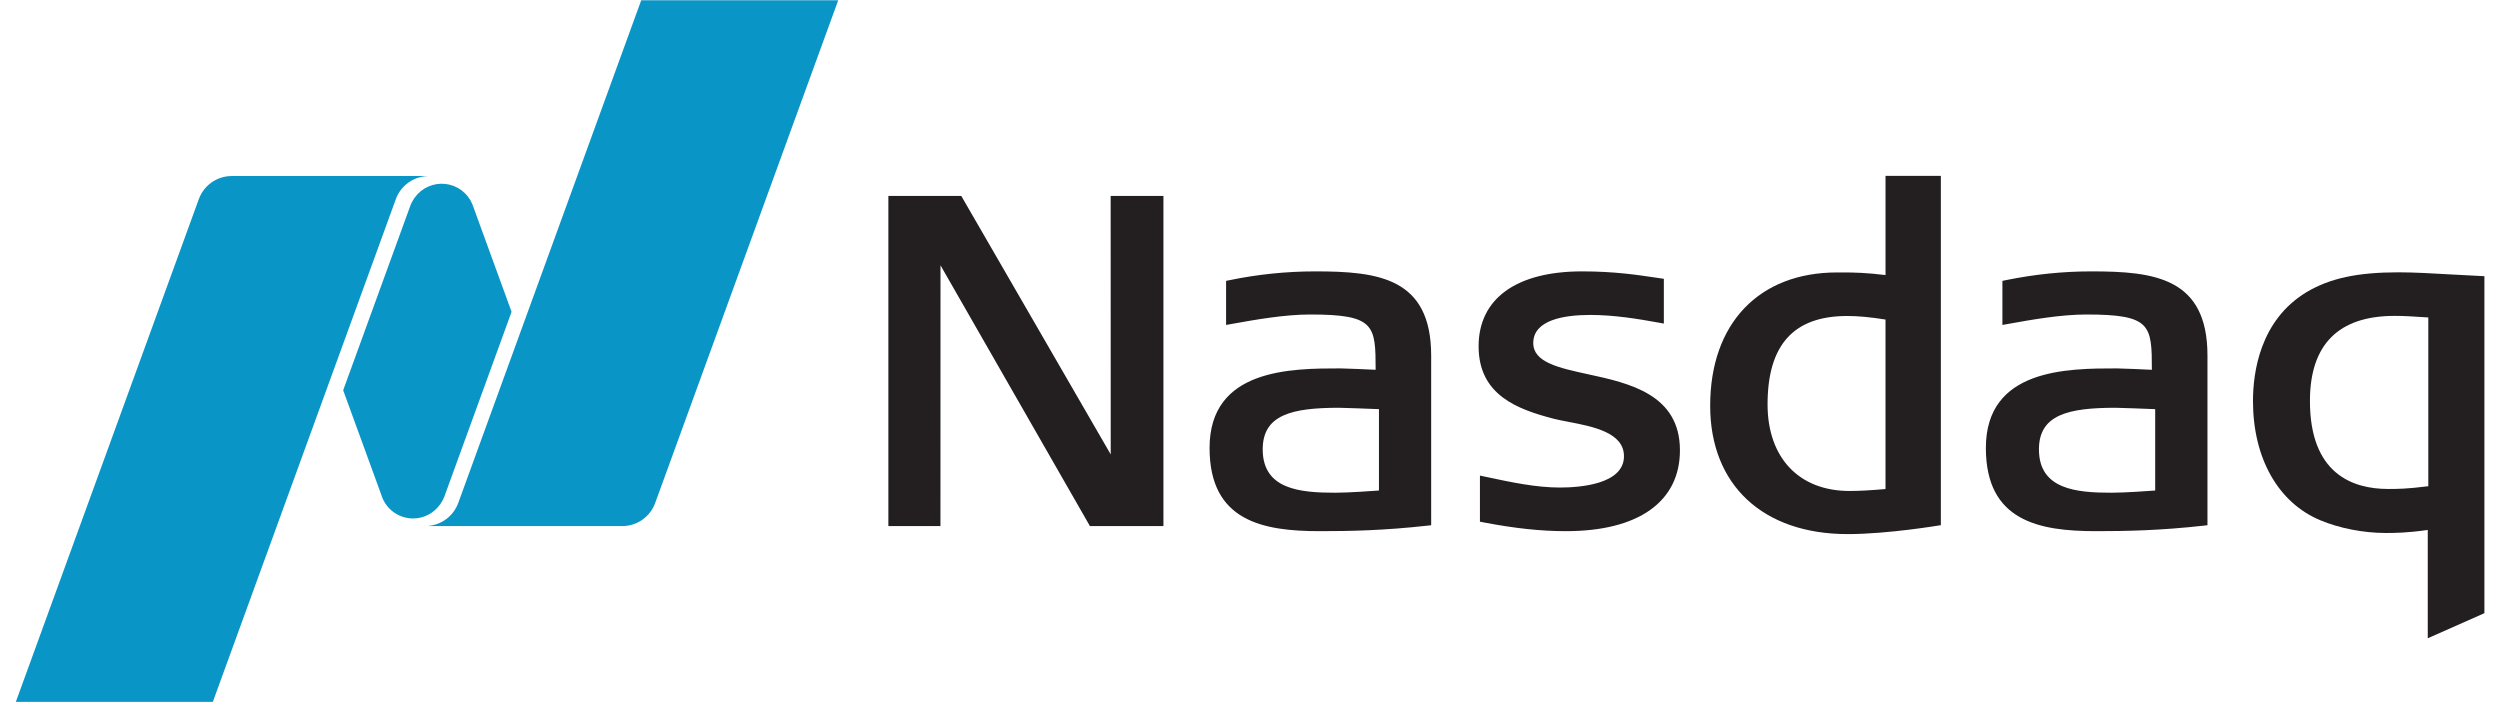
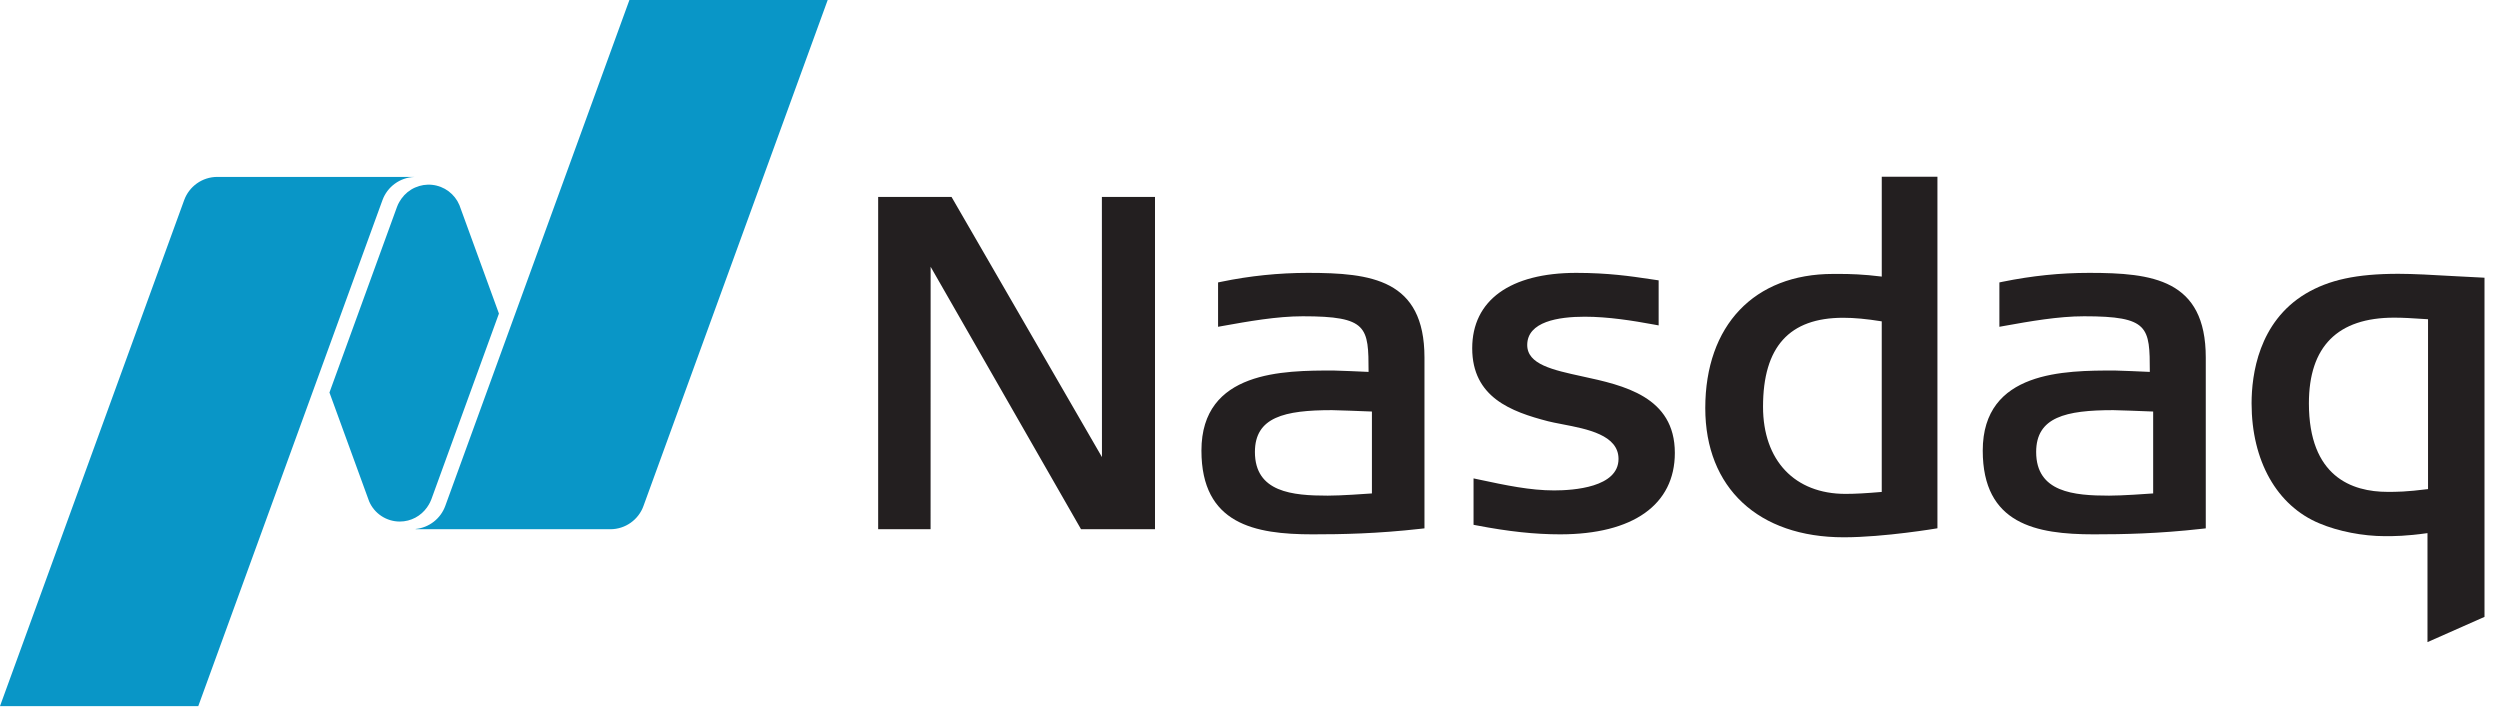
- <svg xmlns="http://www.w3.org/2000/svg" width="156" height="44" viewBox="0 0 156 44" fill="none">
-   <path d="M115.297 33.328C110.004 33.328 106.715 30.262 106.715 25.32C106.715 20.191 109.75 17 114.637 17H115.047C115.66 17 116.504 17.02 117.657 17.164V10.973H121.109V32.77C121.109 32.77 117.829 33.328 115.297 33.328ZM115.266 19.718C111.922 19.718 110.296 21.523 110.296 25.234C110.296 28.566 112.258 30.637 115.41 30.637C116.016 30.637 116.71 30.597 117.656 30.516V19.94C116.711 19.788 115.949 19.718 115.266 19.718ZM68.012 32.828L58.687 16.555L58.684 32.828H55.434V12.227H59.984L69.309 28.355L69.305 12.227H72.598V32.828H68.012ZM97.715 33.145C96.145 33.145 94.508 32.969 92.559 32.594L92.348 32.554V29.676L92.656 29.742C94.375 30.109 95.859 30.422 97.344 30.422C98.543 30.422 101.336 30.234 101.336 28.469C101.336 26.989 99.406 26.617 97.856 26.32L97.758 26.3C97.468 26.246 97.195 26.191 96.965 26.133C94.691 25.543 92.265 24.656 92.265 21.609C92.265 18.637 94.617 16.934 98.719 16.934C100.688 16.934 102.117 17.144 103.266 17.316L103.824 17.398V20.191L103.527 20.137C102.227 19.898 100.703 19.652 99.238 19.652C97.609 19.652 95.676 19.957 95.676 21.406C95.676 22.609 97.258 22.953 99.09 23.352C101.652 23.906 104.828 24.602 104.828 28.098C104.828 31.305 102.238 33.145 97.715 33.145ZM130.8 33.145C127.227 33.145 123.918 32.515 123.918 27.953C123.918 22.988 129.035 22.988 132.094 22.988C132.398 22.988 133.836 23.055 134.277 23.074C134.273 20.289 134.238 19.625 130.199 19.625C128.598 19.625 126.82 19.941 125.25 20.223L124.95 20.277V17.527L125.152 17.484C126.972 17.114 128.727 16.934 130.516 16.934C134.43 16.934 137.746 17.328 137.746 22.184V32.774L137.508 32.801C134.797 33.105 132.644 33.145 130.8 33.145ZM132.008 25.445C129.058 25.445 127.23 25.879 127.23 28.039C127.23 30.539 129.562 30.746 131.75 30.746C132.566 30.746 134.035 30.641 134.484 30.609V25.531C133.852 25.504 132.207 25.445 132.008 25.445ZM82.363 33.145C78.785 33.145 75.477 32.515 75.477 27.953C75.477 22.988 80.594 22.988 83.652 22.988C83.957 22.988 85.398 23.055 85.84 23.074C85.836 20.289 85.797 19.625 81.758 19.625C80.156 19.625 78.378 19.941 76.808 20.223L76.508 20.277V17.527L76.715 17.484C78.478 17.119 80.274 16.935 82.075 16.934C85.988 16.934 89.305 17.328 89.305 22.184V32.774L89.066 32.801C86.356 33.105 84.203 33.145 82.363 33.145ZM83.566 25.445C80.617 25.445 78.793 25.879 78.793 28.039C78.793 30.539 81.121 30.746 83.309 30.746C84.129 30.746 85.598 30.641 86.047 30.609V25.531C85.41 25.504 83.765 25.445 83.566 25.445Z" fill="#231F20" />
-   <path d="M151.492 39.828V33.07C150.145 33.258 149.43 33.258 148.852 33.258C147.484 33.258 145.965 32.961 144.789 32.465C142.156 31.37 140.586 28.59 140.586 25.023C140.586 23.243 141.02 19.988 143.922 18.234C145.379 17.364 147.098 16.992 149.684 16.992C150.609 16.992 151.859 17.062 153.066 17.132L155.027 17.234V38.262L151.492 39.828ZM149.426 19.711C145.918 19.71 144.14 21.5 144.14 25.023C144.14 29.559 146.792 30.512 149.022 30.512C149.565 30.512 150.175 30.512 151.526 30.34V19.809C150.468 19.739 149.98 19.711 149.426 19.711Z" fill="#231F20" />
-   <path d="M40.012 0.016L28.594 31.386C28.453 31.772 28.206 32.111 27.881 32.363C27.556 32.616 27.167 32.772 26.758 32.813V32.828H38.828C39.773 32.828 40.582 32.227 40.883 31.387L52.305 0.016H40.012Z" fill="#0996C7" />
-   <path d="M25.773 32.352C26.473 32.352 27.086 32.004 27.461 31.477C27.5 31.422 27.637 31.23 27.734 30.969L31.922 19.457L29.472 12.734C29.329 12.394 29.098 12.098 28.803 11.877C28.507 11.655 28.158 11.518 27.791 11.477C27.424 11.436 27.053 11.495 26.716 11.646C26.379 11.797 26.089 12.035 25.875 12.336C25.835 12.391 25.672 12.636 25.602 12.844L21.414 24.352L23.875 31.102C24.035 31.473 24.3 31.789 24.637 32.011C24.974 32.233 25.369 32.352 25.773 32.352Z" fill="#0996C7" />
-   <path d="M26.668 10.984H14.465C13.52 10.984 12.711 11.582 12.406 12.426L0.988 43.796H13.281L24.7 12.427C24.848 12.019 25.114 11.664 25.465 11.408C25.815 11.152 26.234 11.005 26.668 10.988V10.984Z" fill="#0996C7" />
+ <svg xmlns="http://www.w3.org/2000/svg" width="155" height="44" viewBox="0 0 155 44" fill="none">
+   <path d="M114.309 33.312C109.016 33.312 105.727 30.246 105.727 25.304C105.727 20.175 108.762 16.984 113.649 16.984H114.059C114.672 16.984 115.516 17.004 116.669 17.148V10.957H120.121V32.754C120.121 32.754 116.841 33.312 114.309 33.312ZM114.278 19.702C110.934 19.702 109.308 21.507 109.308 25.218C109.308 28.55 111.27 30.621 114.422 30.621C115.028 30.621 115.722 30.581 116.668 30.5V19.924C115.723 19.772 114.961 19.702 114.278 19.702ZM67.024 32.812L57.699 16.539L57.696 32.812H54.446V12.211H58.996L68.321 28.339L68.317 12.211H71.61V32.812H67.024ZM96.727 33.129C95.157 33.129 93.52 32.953 91.571 32.578L91.36 32.538V29.66L91.668 29.726C93.387 30.093 94.871 30.406 96.356 30.406C97.555 30.406 100.348 30.218 100.348 28.453C100.348 26.973 98.418 26.601 96.868 26.304L96.77 26.284C96.48 26.23 96.207 26.175 95.977 26.117C93.703 25.527 91.277 24.64 91.277 21.593C91.277 18.621 93.629 16.918 97.731 16.918C99.7 16.918 101.129 17.128 102.278 17.3L102.836 17.382V20.175L102.539 20.121C101.239 19.882 99.715 19.636 98.25 19.636C96.621 19.636 94.688 19.941 94.688 21.39C94.688 22.593 96.27 22.937 98.102 23.336C100.664 23.89 103.84 24.586 103.84 28.082C103.84 31.289 101.25 33.129 96.727 33.129ZM129.812 33.129C126.239 33.129 122.93 32.499 122.93 27.937C122.93 22.972 128.047 22.972 131.106 22.972C131.41 22.972 132.848 23.039 133.289 23.058C133.285 20.273 133.25 19.609 129.211 19.609C127.61 19.609 125.832 19.925 124.262 20.207L123.962 20.261V17.511L124.164 17.468C125.984 17.098 127.739 16.918 129.528 16.918C133.442 16.918 136.758 17.312 136.758 22.168V32.758L136.52 32.785C133.809 33.089 131.656 33.129 129.812 33.129ZM131.02 25.429C128.07 25.429 126.242 25.863 126.242 28.023C126.242 30.523 128.574 30.73 130.762 30.73C131.578 30.73 133.047 30.625 133.496 30.593V25.515C132.864 25.488 131.219 25.429 131.02 25.429ZM81.375 33.129C77.797 33.129 74.489 32.499 74.489 27.937C74.489 22.972 79.606 22.972 82.664 22.972C82.969 22.972 84.41 23.039 84.852 23.058C84.848 20.273 84.809 19.609 80.77 19.609C79.168 19.609 77.39 19.925 75.82 20.207L75.52 20.261V17.511L75.727 17.468C77.49 17.103 79.286 16.919 81.087 16.918C85 16.918 88.317 17.312 88.317 22.168V32.758L88.078 32.785C85.368 33.089 83.215 33.129 81.375 33.129ZM82.578 25.429C79.629 25.429 77.805 25.863 77.805 28.023C77.805 30.523 80.133 30.73 82.321 30.73C83.141 30.73 84.61 30.625 85.059 30.593V25.515C84.422 25.488 82.777 25.429 82.578 25.429Z" fill="#231F20" />
+   <path d="M150.504 39.812V33.054C149.157 33.242 148.442 33.242 147.864 33.242C146.496 33.242 144.977 32.945 143.801 32.449C141.168 31.354 139.598 28.574 139.598 25.007C139.598 23.227 140.032 19.972 142.934 18.218C144.391 17.348 146.11 16.976 148.696 16.976C149.621 16.976 150.871 17.046 152.078 17.116L154.039 17.218V38.246L150.504 39.812ZM148.438 19.695C144.93 19.694 143.152 21.484 143.152 25.007C143.152 29.543 145.804 30.496 148.034 30.496C148.577 30.496 149.187 30.496 150.538 30.324V19.793C149.48 19.723 148.992 19.695 148.438 19.695Z" fill="#231F20" />
+   <path d="M39.024 0L27.606 31.37C27.465 31.756 27.218 32.095 26.893 32.347C26.568 32.6 26.179 32.755 25.77 32.797V32.812H37.84C38.785 32.812 39.594 32.211 39.895 31.371L51.317 0H39.024Z" fill="#0996C7" />
+   <path d="M24.785 32.336C25.485 32.336 26.098 31.988 26.473 31.461C26.512 31.406 26.649 31.214 26.746 30.953L30.934 19.441L28.484 12.718C28.341 12.378 28.11 12.082 27.814 11.86C27.519 11.639 27.169 11.501 26.803 11.461C26.436 11.42 26.065 11.479 25.728 11.63C25.391 11.781 25.101 12.019 24.887 12.32C24.847 12.375 24.684 12.62 24.614 12.828L20.426 24.336L22.887 31.086C23.047 31.457 23.311 31.773 23.649 31.995C23.986 32.217 24.381 32.336 24.785 32.336Z" fill="#0996C7" />
+   <path d="M25.68 10.968H13.477C12.532 10.968 11.723 11.566 11.418 12.41L0 43.78H12.293L23.712 12.411C23.86 12.003 24.126 11.648 24.477 11.392C24.827 11.135 25.246 10.989 25.68 10.972V10.968Z" fill="#0996C7" />
</svg>
